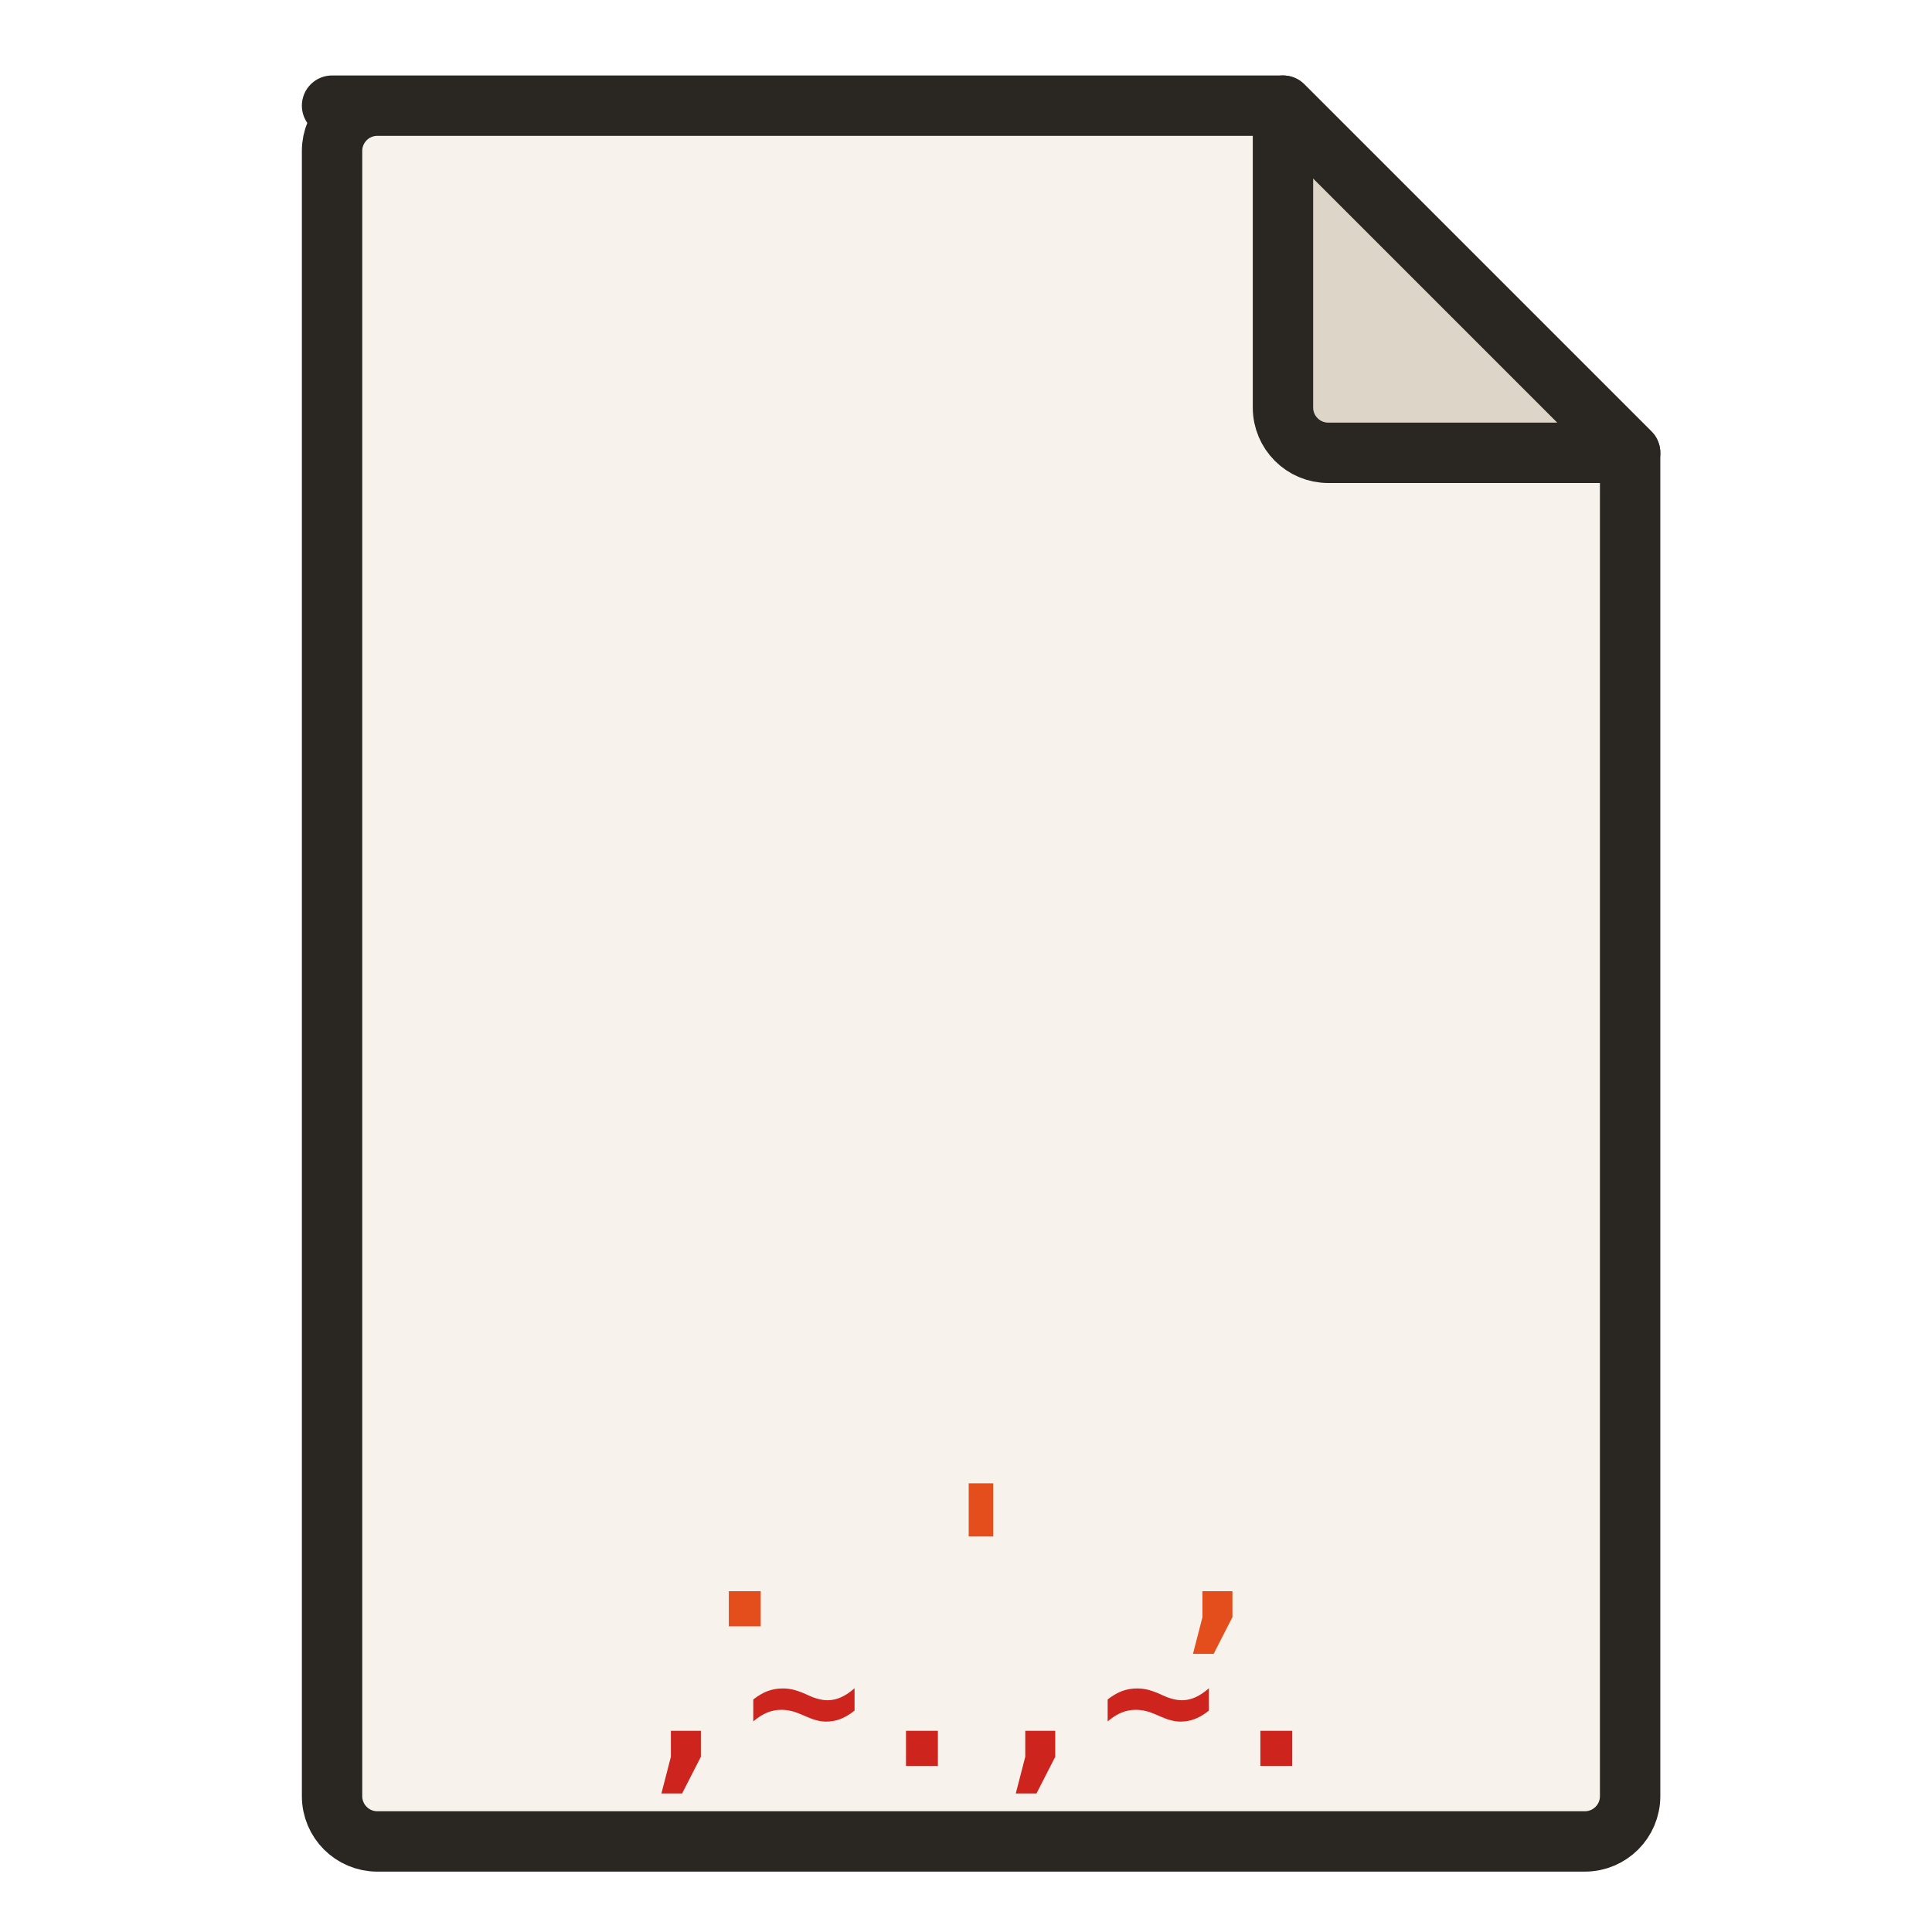
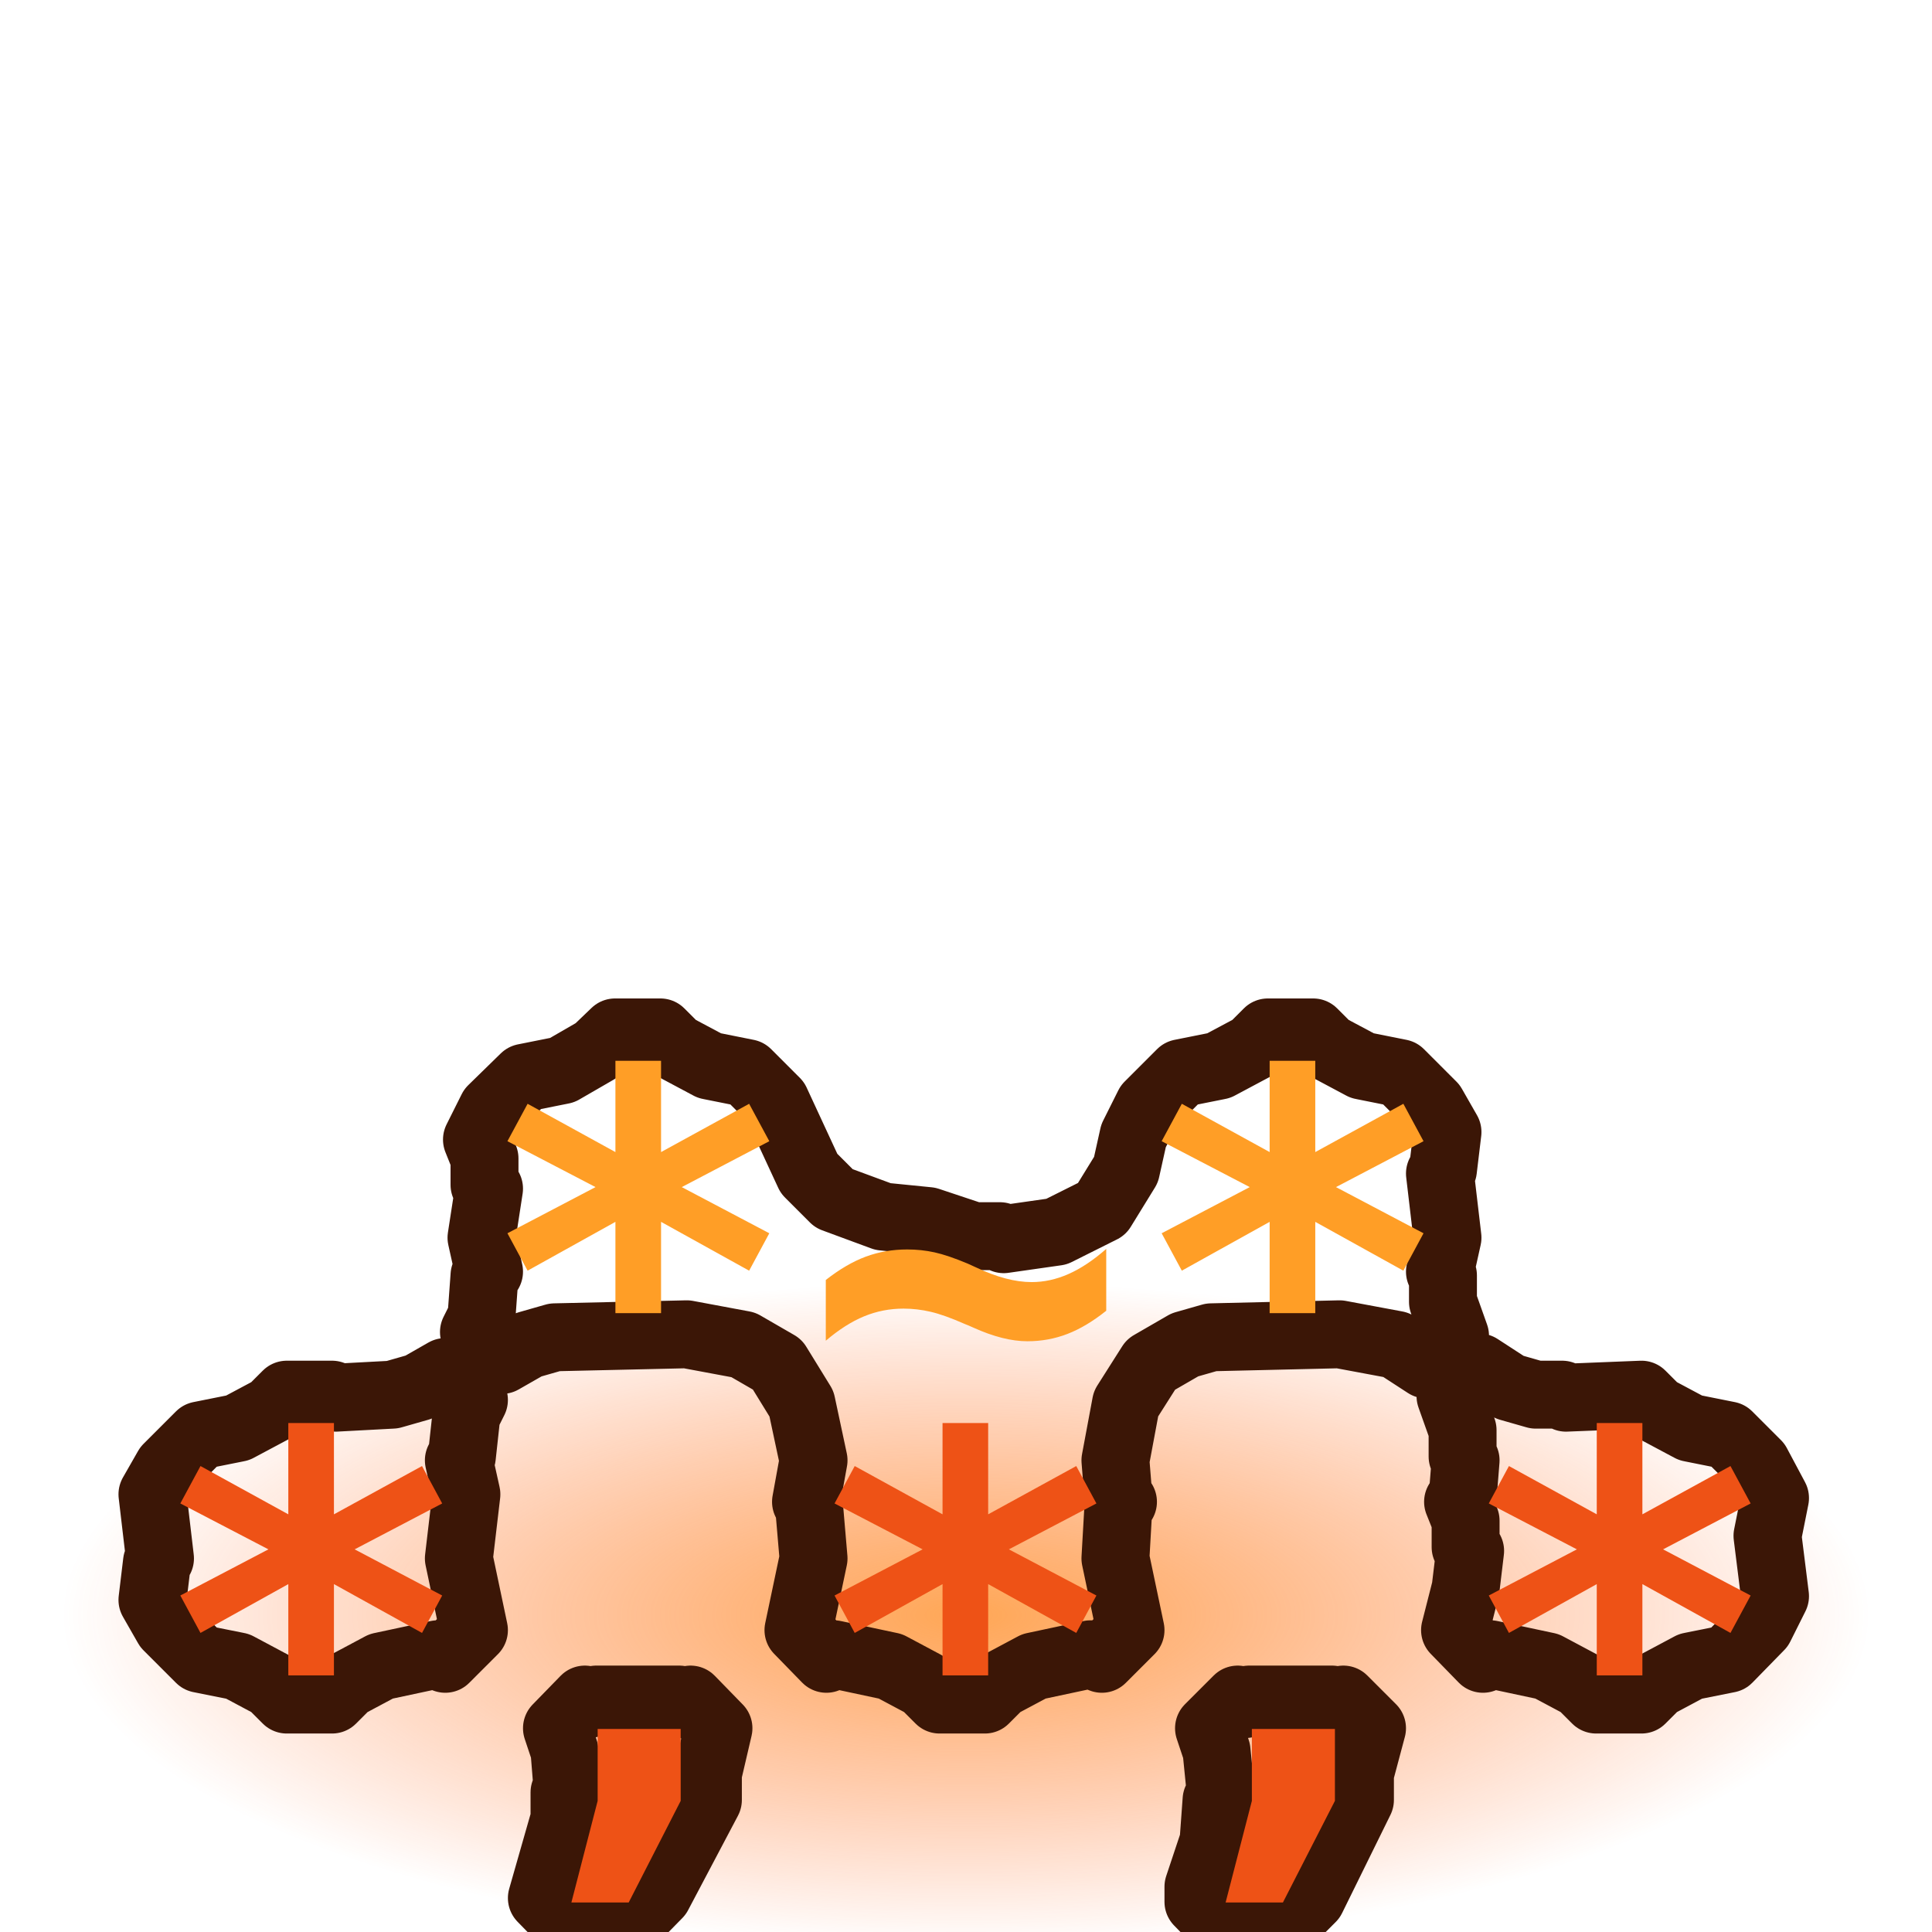
<svg xmlns="http://www.w3.org/2000/svg" viewBox="0 0 256 256" width="256" height="256">
-   <path d="M44 14 H170 L216 60 V238 a6 6 0 0 1 -6 6 H50 a6 6 0 0 1 -6 -6 V20 a6 6 0 0 1 6 -6 Z" fill="#F7F3EC" stroke="#2A2622" stroke-width="8" stroke-linejoin="round" />
-   <path d="M170 14 V54 a6 6 0 0 0 6 6 H216 Z" fill="#DDD5C8" stroke="#2A2622" stroke-width="8" stroke-linejoin="round" />
-   <path d="M96.57 210.841H100.798V215.5H96.57ZM131.607 196.546V203.592H128.357V196.546ZM159.331 210.841H163.304V214.281L160.816 219.144H158.074L159.331 214.281Z" fill="#e44e1c" />
-   <path d="M88.897 229.341H92.87V232.781L90.382 237.644H87.64L88.897 232.781ZM113.232 223.704V226.662Q112.28 227.424 111.372 227.773Q110.465 228.122 109.462 228.122Q108.319 228.122 106.884 227.475Q106.605 227.348 106.466 227.297Q105.488 226.865 104.834 226.713Q104.18 226.561 103.533 226.561Q102.543 226.561 101.648 226.929Q100.753 227.297 99.813 228.097V225.189Q100.803 224.415 101.73 224.072Q102.657 223.729 103.711 223.729Q104.383 223.729 105.018 223.869Q105.653 224.009 106.592 224.402Q106.732 224.466 107.011 224.593Q108.484 225.291 109.665 225.291Q110.553 225.291 111.429 224.904Q112.305 224.517 113.232 223.704ZM120.048 229.341H124.276V234.0H120.048ZM135.853 229.341H139.826V232.781L137.338 237.644H134.596L135.853 232.781ZM160.188 223.704V226.662Q159.236 227.424 158.328 227.773Q157.421 228.122 156.418 228.122Q155.275 228.122 153.84 227.475Q153.561 227.348 153.422 227.297Q152.444 226.865 151.79 226.713Q151.136 226.561 150.489 226.561Q149.499 226.561 148.604 226.929Q147.709 227.297 146.769 228.097V225.189Q147.759 224.415 148.686 224.072Q149.613 223.729 150.667 223.729Q151.339 223.729 151.974 223.869Q152.609 224.009 153.548 224.402Q153.688 224.466 153.967 224.593Q155.44 225.291 156.621 225.291Q157.509 225.291 158.385 224.904Q159.261 224.517 160.188 223.704ZM167.004 229.341H171.232V234.0H167.004Z" fill="#ce241e" />
+   <defs>
+     <radialGradient id="g" cx="50%" cy="50%" r="50%">
+       <stop offset="0" stop-color="#ff8a1e" stop-opacity="0.75" />
+       <stop offset="1" stop-color="#ff5a14" stop-opacity="0" />
+     </radialGradient>
+   </defs>
+   <ellipse cx="128" cy="214" rx="120" ry="44" fill="url(#g)" />
+   <path d="M130.5 225.2 L124.5 225.2 L122.5 223.2 L118.0 220.8 L110.5 219.2 L109.5 219.8 L105.8 216.0 L107.8 206.5 L107.2 199.5 L106.8 199.0 L107.8 193.5 L106.2 186.0 L103.0 180.8 L98.5 178.2 L91.0 176.8 L73.5 177.2 L70.0 178.2 L66.5 180.2 L62.8 176.5 L63.8 174.5 L64.2 169.0 L64.8 168.5 L63.8 164.0 L64.8 157.5 L64.2 157.0 L64.2 153.5 L63.2 151.0 L65.2 147.0 L69.5 142.8 L74.5 141.8 L79.0 139.2 L81.5 136.8 L87.5 136.8 L89.5 138.8 L94.0 141.2 L99.0 142.2 L102.8 146.0 L107.2 155.5 L110.5 158.8 L117.0 161.2 L123.0 161.8 L129.0 163.8 L132.5 163.8 L133.0 164.2 L140.0 163.2 L146.0 160.2 L149.2 155.0 L150.2 150.5 L152.2 146.5 L156.5 142.2 L161.5 141.2 L166.0 138.8 L168.0 136.8 L174.0 136.8 L176.0 138.8 L180.5 141.2 L185.5 142.2 L189.8 146.5 L191.8 150.0 L191.2 155.0 L190.8 155.5 L191.8 164.0 L190.8 168.5 L191.2 169.0 L191.2 172.5 L192.8 177.0 L189.0 180.8 L185.0 178.2 L177.5 176.8 L160.5 177.2 L157.0 178.2 L152.5 180.8 L149.2 186.0 L147.8 193.5 L148.2 198.5 L148.8 199.0 L148.2 199.5 L147.8 206.5 L149.8 216.0 L146.0 219.8 L144.5 219.2 L137.0 220.8 L132.5 223.2 L130.5 225.2 Z M217.5 225.2 L211.5 225.2 L209.5 223.2 L205.0 220.8 L197.5 219.2 L196.5 219.8 L192.8 216.0 L194.2 210.5 L194.8 205.5 L194.2 205.0 L194.2 201.5 L193.2 199.0 L193.8 198.5 L194.2 193.5 L193.8 193.0 L193.8 189.5 L192.2 185.0 L196.0 181.2 L200.0 183.8 L203.5 184.8 L207.0 184.8 L207.5 185.2 L217.5 184.8 L219.5 186.8 L224.0 189.2 L229.0 190.2 L232.8 194.0 L235.2 198.5 L234.2 203.5 L235.2 211.5 L233.2 215.5 L229.0 219.8 L224.0 220.8 L219.5 223.2 L217.5 225.2 Z M44.0 225.2 L38.0 225.2 L36.0 223.2 L31.5 220.8 L26.5 219.8 L22.2 215.5 L20.2 212.0 L20.8 207.0 L21.2 206.5 L20.2 198.0 L22.2 194.5 L26.5 190.2 L31.5 189.2 L36.0 186.8 L38.0 184.8 L44.0 184.8 L44.5 185.2 L52.0 184.8 L55.5 183.8 L59.0 181.8 L62.8 185.5 L61.8 187.5 L61.2 193.0 L60.8 193.5 L61.8 198.0 L60.8 206.5 L62.8 216.0 L59.0 219.8 L58.0 219.2 L50.5 220.8 L46.0 223.2 L44.0 225.2 Z M82.5 255.8 L76.0 255.8 L71.8 251.5 L74.8 241.0 L74.8 237.5 L75.2 237.0 L74.8 232.0 L73.8 229.0 L77.5 225.2 L78.0 225.8 L79.0 225.2 L90.0 225.2 L90.5 225.8 L91.5 225.2 L95.2 229.0 L93.8 235.0 L93.8 238.5 L87.2 251.0 L82.5 255.8 Z M169.5 255.8 L162.5 255.8 L158.8 252.0 L158.8 250.0 L160.8 244.0 L161.2 238.5 L161.8 238.0 L161.2 232.0 L160.2 229.0 L164.0 225.2 L165.0 225.8 L165.5 225.2 L176.5 225.2 L177.0 225.8 L178.0 225.2 L181.8 229.0 L180.2 235.0 L180.2 238.5 L173.8 251.5 L169.5 255.8 Z" fill="none" stroke="#3b1606" stroke-width="9" stroke-linejoin="round" />
+   <path d="M101.937 151.215 90.336 157.297 101.937 163.414 99.265 168.371 87.593 161.902V173.996H81.546V161.902L69.91 168.371L67.238 163.414L78.91 157.297L67.238 151.215L69.91 146.258L81.546 152.656V140.562H87.593V152.656L99.265 146.258ZM146.582 165.488V173.68Q143.945 175.789 141.432 176.756Q138.918 177.723 136.141 177.723Q132.976 177.723 129.004 175.93Q128.23 175.578 127.844 175.438Q125.137 174.242 123.326 173.82Q121.516 173.398 119.723 173.398Q116.98 173.398 114.502 174.418Q112.023 175.438 109.422 177.652V169.602Q112.164 167.457 114.73 166.508Q117.297 165.559 120.215 165.559Q122.078 165.559 123.836 165.945Q125.594 166.332 128.195 167.422Q128.582 167.598 129.355 167.949Q133.433 169.883 136.703 169.883Q139.164 169.883 141.59 168.811Q144.016 167.738 146.582 165.488ZM188.625 151.215 177.024 157.297 188.625 163.414 185.953 168.371 174.281 161.902V173.996H168.234V161.902L156.598 168.371L153.926 163.414L165.598 157.297L153.926 151.215L156.598 146.258L168.234 152.656V140.562H174.281V152.656L185.953 146.258Z" fill="#ff9e26" />
+   <path d="M58.593 199.215 46.992 205.297 58.593 211.414 55.921 216.371 44.249 209.902V221.996H38.203V209.902L26.566 216.371L23.894 211.414L35.566 205.297L23.894 199.215L26.566 194.258L38.203 200.656V188.562H44.249V200.656L55.921 194.258ZM79.191 229.098H90.195V238.625L83.304 252.09H75.711L79.191 238.625ZM145.281 199.215 133.68 205.297 145.281 211.414 142.609 216.371 130.937 209.902V221.996H124.891V209.902L113.254 216.371L110.582 211.414L122.254 205.297L110.582 199.215L113.254 194.258L124.891 200.656V188.562H130.937V200.656L142.609 194.258ZM165.879 229.098H176.883V238.625L169.992 252.09H162.399L165.879 238.625ZM231.969 199.215 220.368 205.297 231.969 211.414 229.297 216.371 217.625 209.902V221.996H211.579V209.902L199.942 216.371L197.27 211.414L208.942 205.297L197.27 199.215L199.942 194.258L211.579 200.656V188.562H217.625V200.656L229.297 194.258Z" fill="#ee5216" />
</svg>
